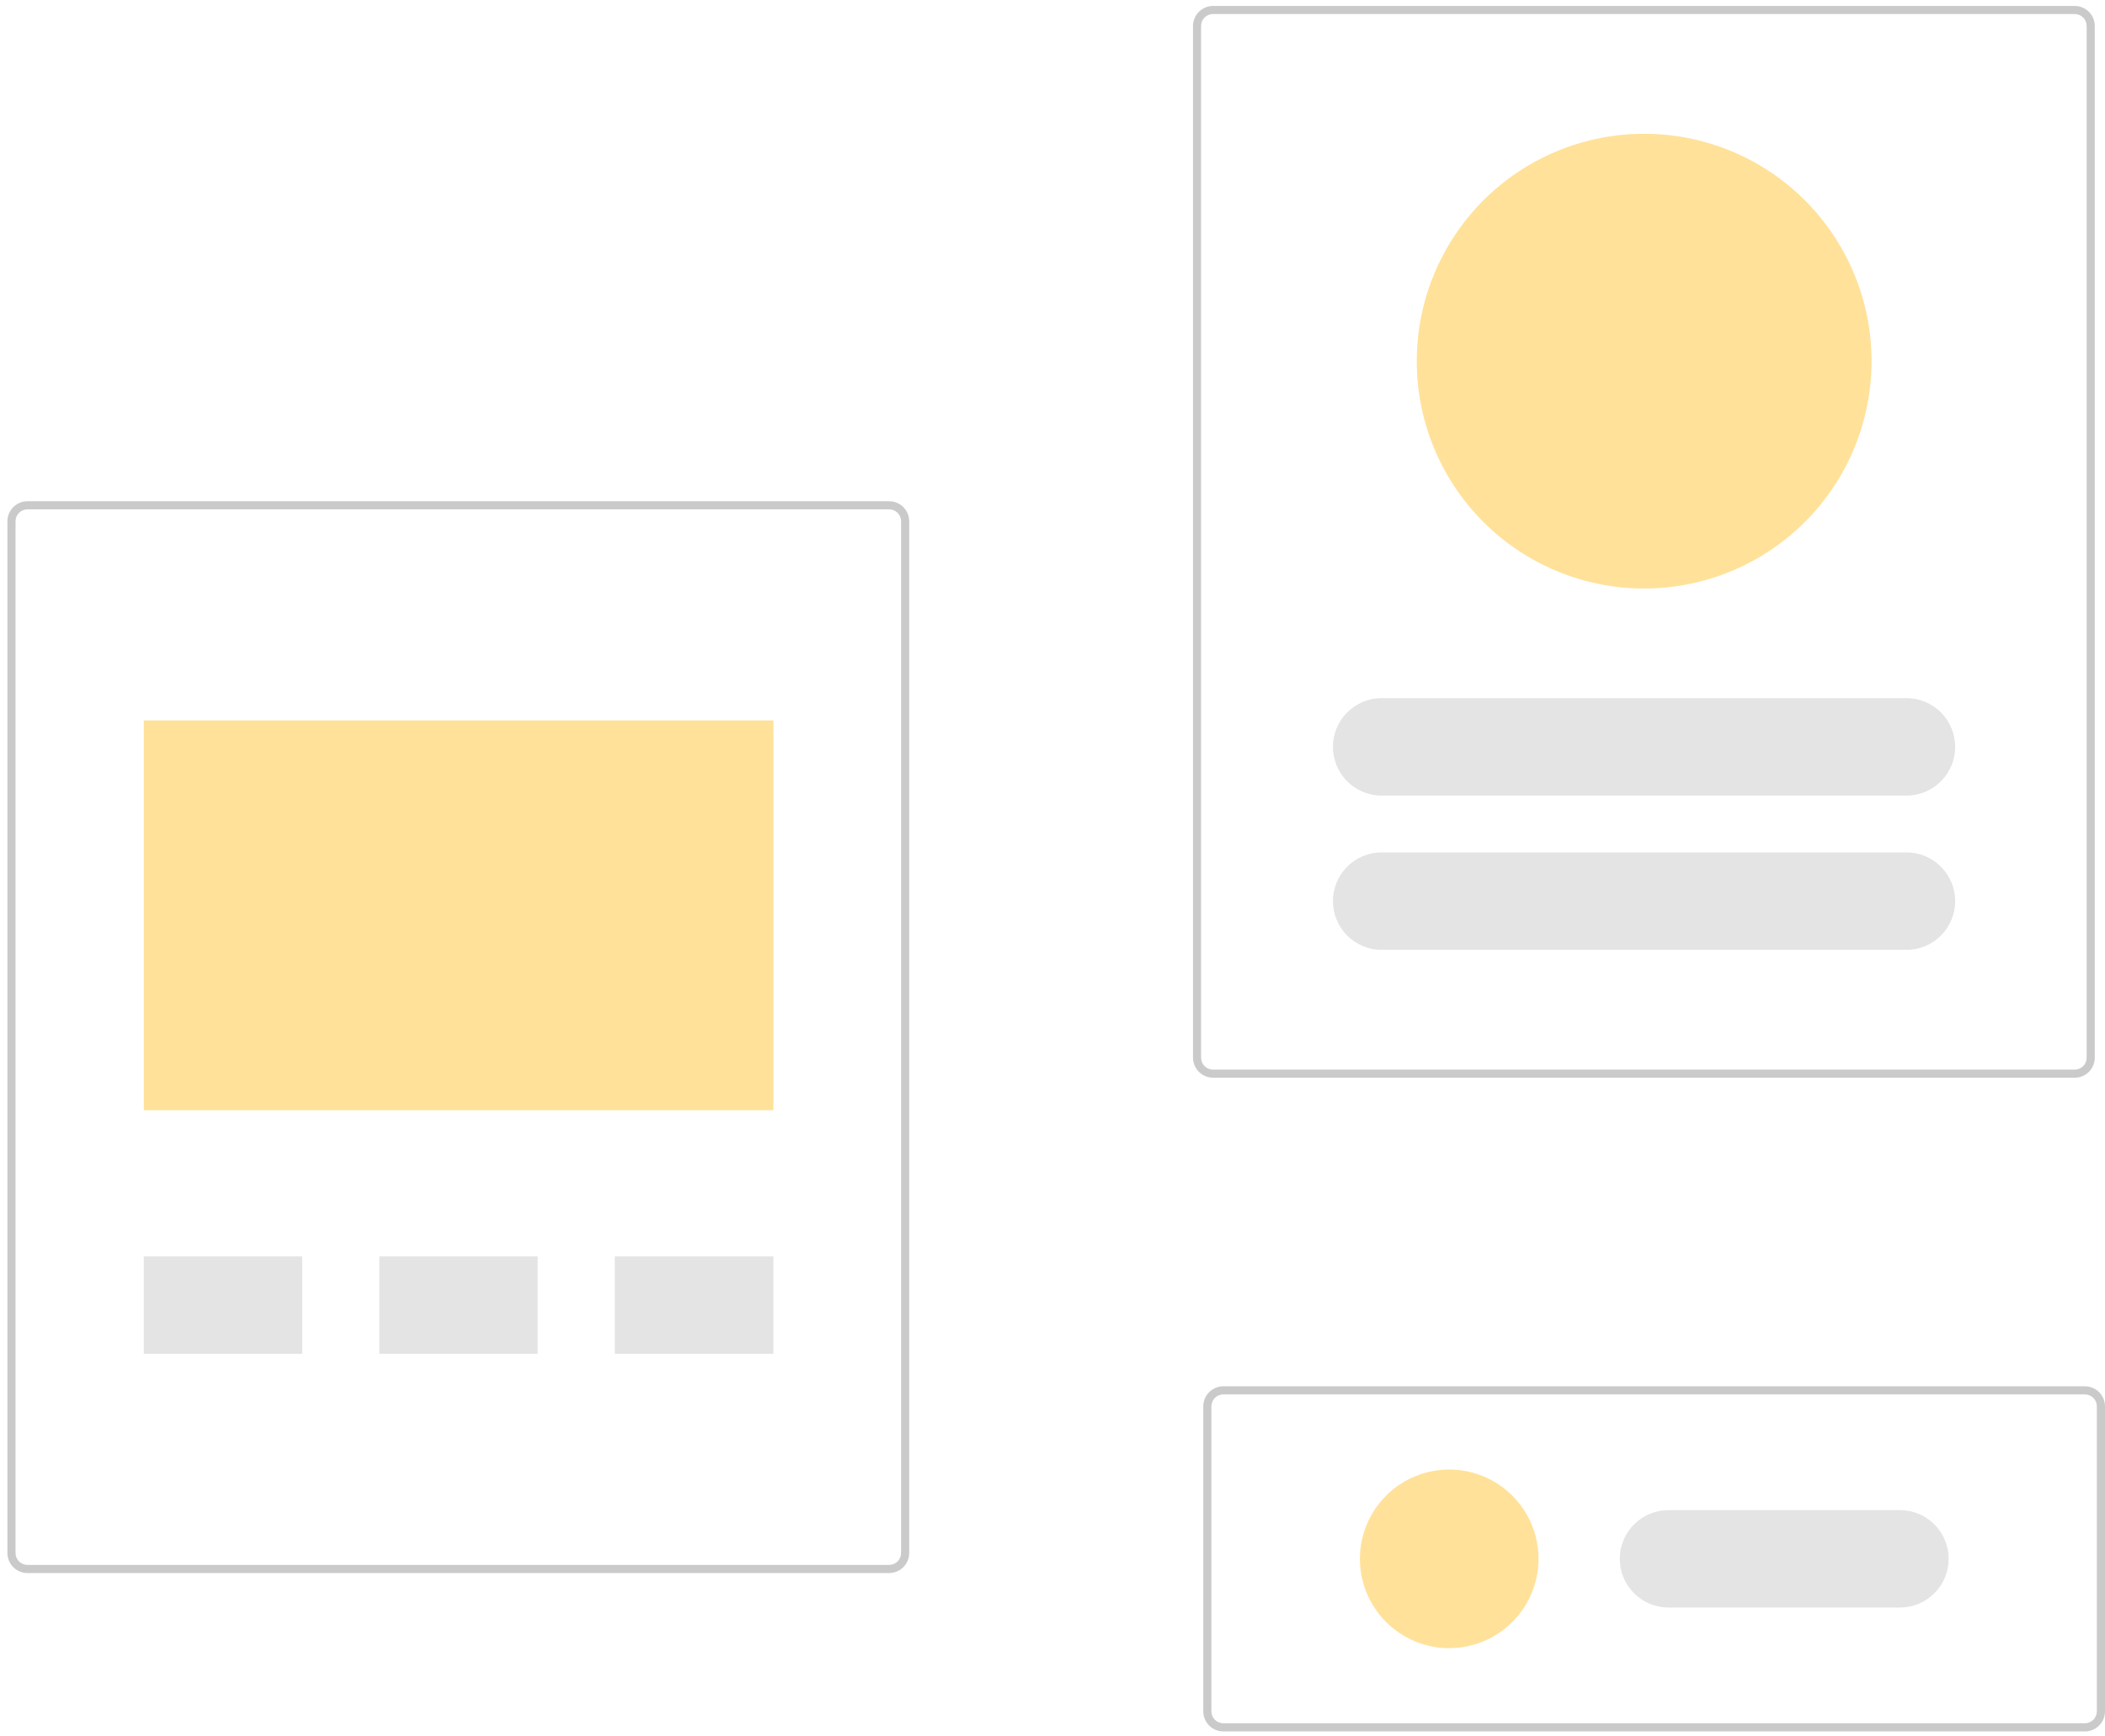
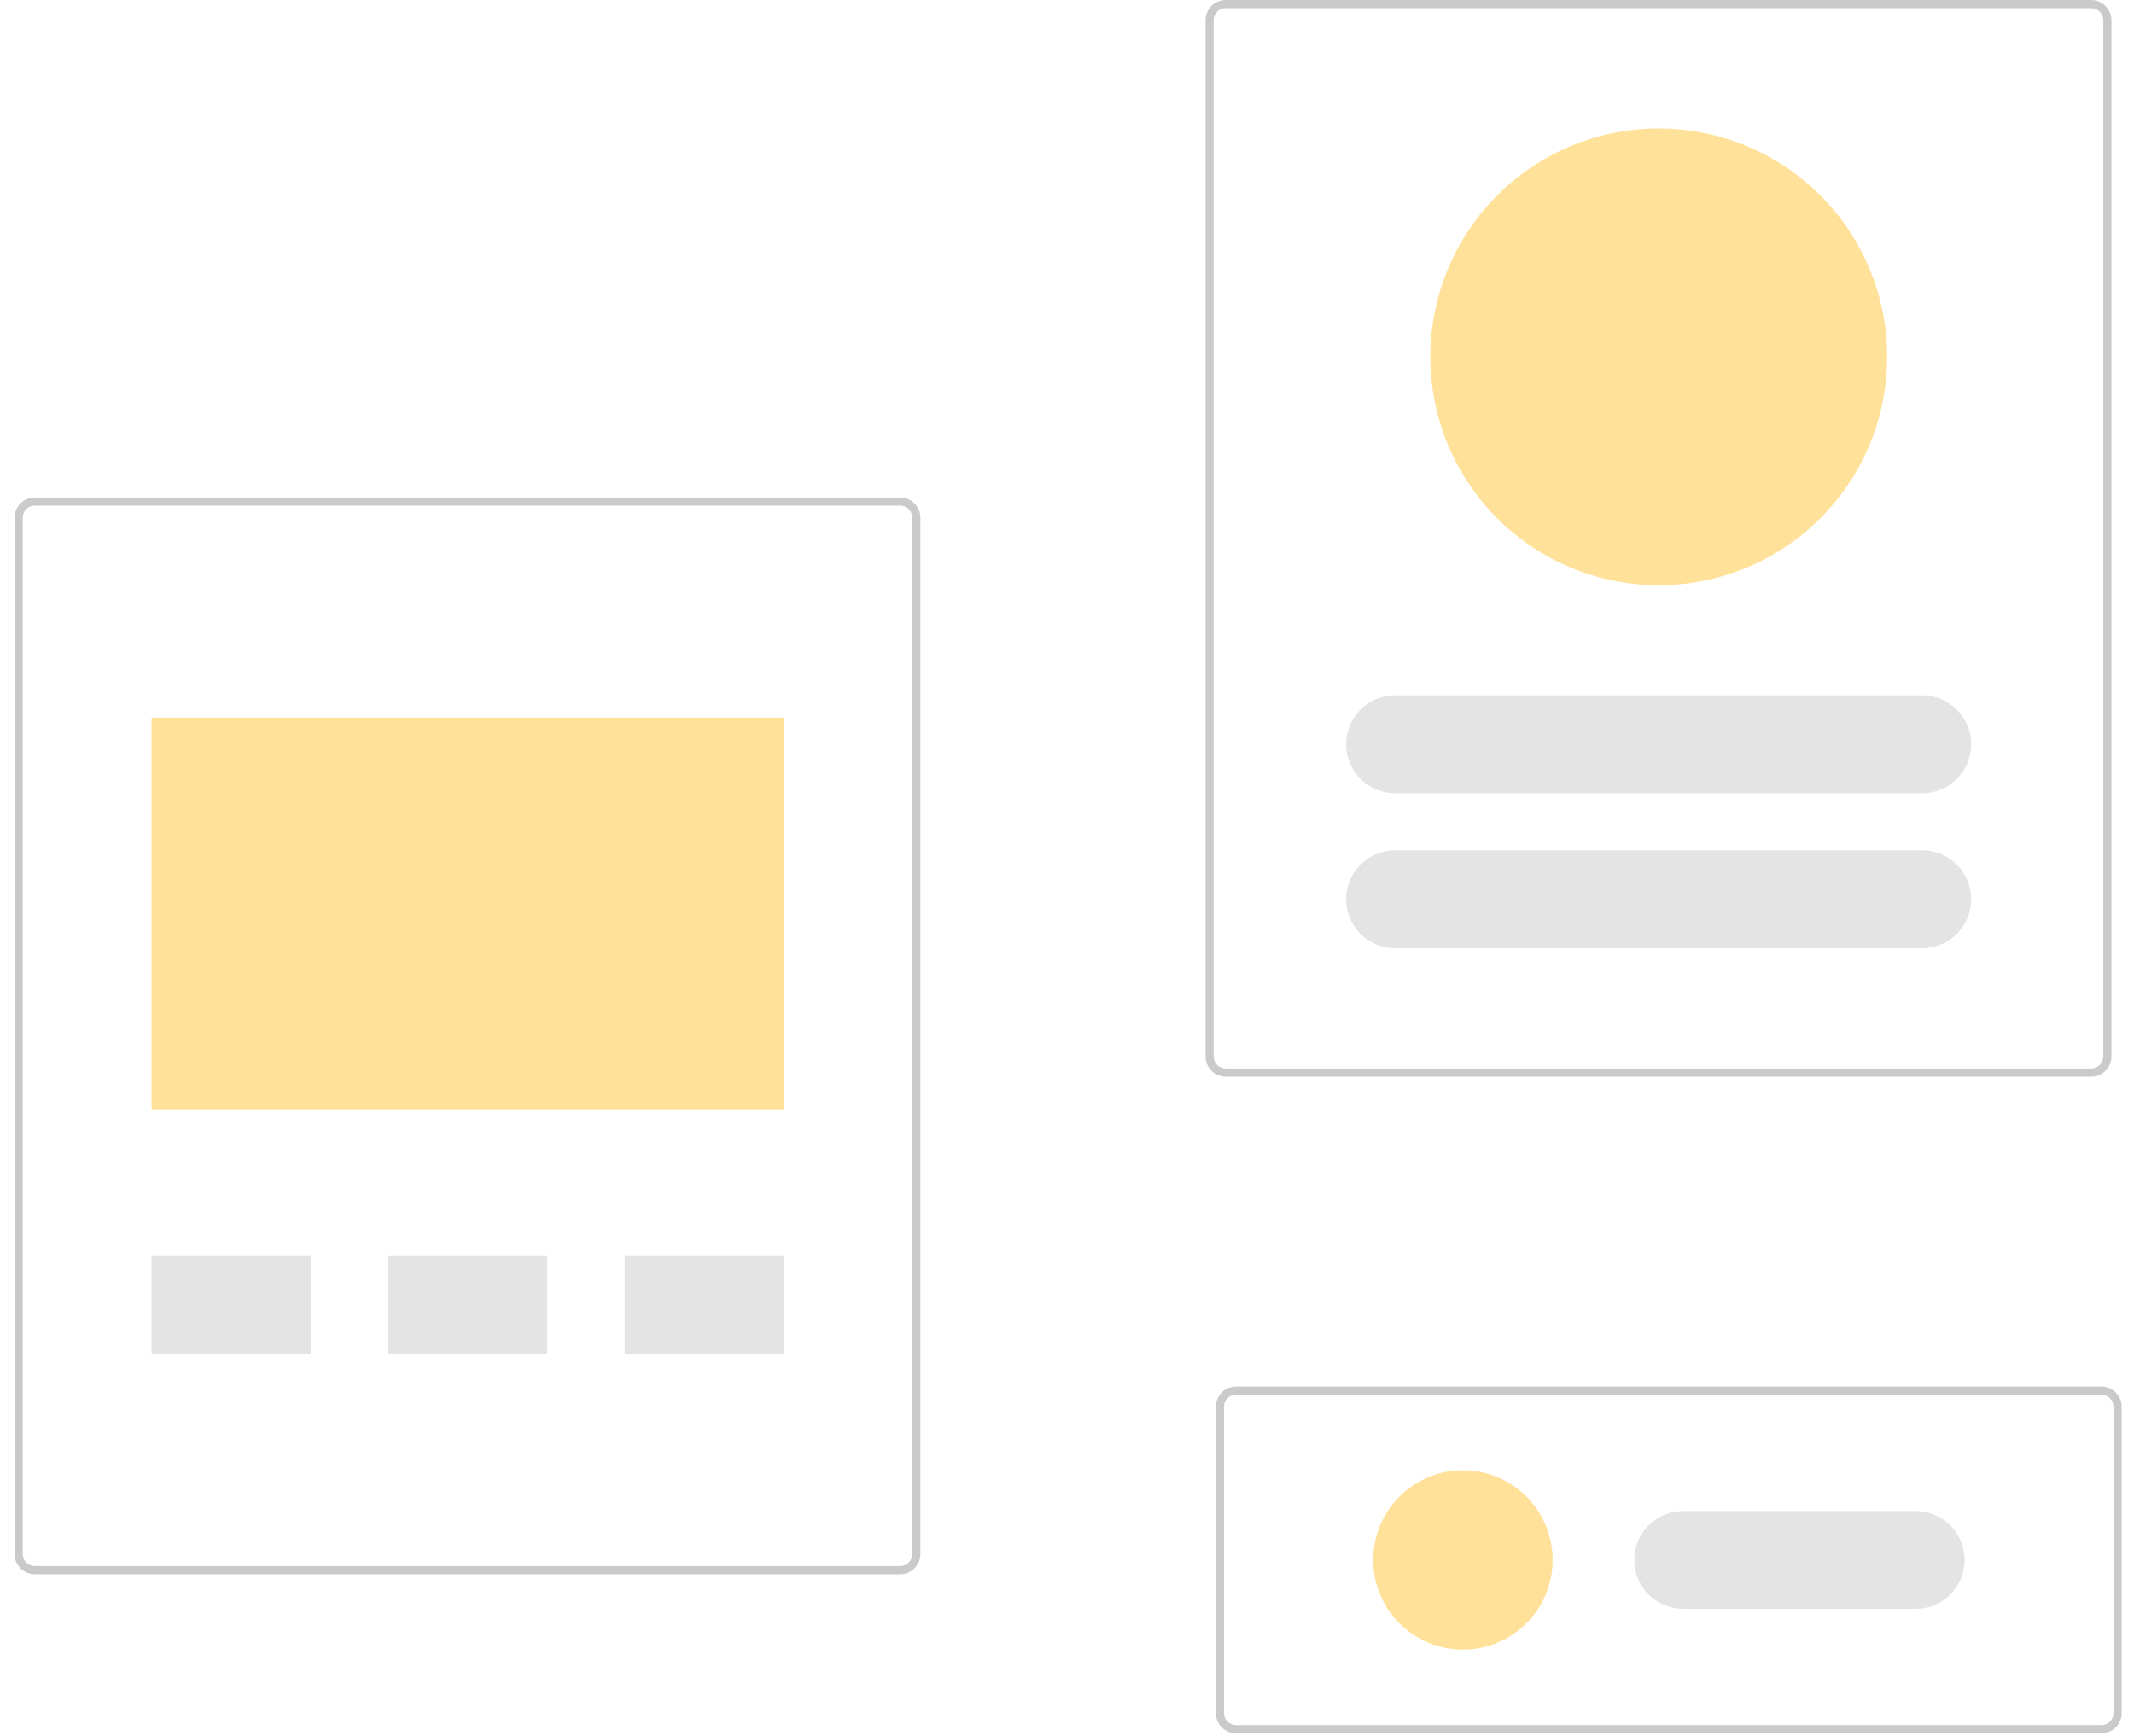
- <svg xmlns="http://www.w3.org/2000/svg" width="245" height="202" viewBox="0 0 245 202" fill="none">
-   <path d="M103.458 183.108H3.223C2.912 183.111 2.603 183.052 2.316 182.934C2.028 182.816 1.766 182.642 1.546 182.422C1.326 182.202 1.152 181.941 1.034 181.653C0.916 181.365 0.857 181.056 0.86 180.745V60.708C0.857 60.397 0.916 60.088 1.034 59.8C1.152 59.512 1.326 59.251 1.546 59.031C1.766 58.811 2.028 58.637 2.316 58.519C2.603 58.401 2.912 58.342 3.223 58.345H103.458C103.77 58.341 104.078 58.4 104.367 58.518C104.655 58.635 104.917 58.809 105.137 59.029C105.357 59.249 105.531 59.511 105.649 59.8C105.766 60.088 105.825 60.397 105.821 60.708V180.745C105.824 181.056 105.765 181.365 105.647 181.653C105.529 181.941 105.356 182.202 105.136 182.422C104.916 182.642 104.654 182.816 104.366 182.934C104.078 183.052 103.769 183.111 103.458 183.108V183.108ZM3.223 59.288C3.036 59.285 2.85 59.319 2.676 59.389C2.503 59.459 2.345 59.564 2.213 59.696C2.081 59.829 1.977 59.987 1.907 60.161C1.838 60.335 1.804 60.521 1.808 60.708V180.745C1.805 180.932 1.839 181.117 1.909 181.291C1.979 181.464 2.083 181.621 2.215 181.753C2.347 181.885 2.504 181.989 2.678 182.059C2.851 182.129 3.036 182.163 3.223 182.16H103.458C103.645 182.163 103.831 182.129 104.005 182.059C104.178 181.99 104.336 181.886 104.468 181.754C104.601 181.622 104.705 181.464 104.776 181.291C104.846 181.118 104.881 180.932 104.878 180.745V60.708C104.882 60.521 104.848 60.334 104.777 60.16C104.707 59.987 104.603 59.829 104.47 59.696C104.338 59.563 104.18 59.459 104.006 59.389C103.832 59.319 103.646 59.285 103.458 59.288H3.223Z" fill="#CACACA" />
-   <path d="M90.013 83.863H16.737V129.231H90.013V83.863Z" fill="#FFE199" />
-   <path d="M35.171 146.245H16.737V157.59H35.171V146.245Z" fill="#E4E4E4" />
-   <path d="M90.013 146.245H71.557V157.59H90.013V146.245Z" fill="#E4E4E4" />
-   <path d="M62.581 146.245H44.147V157.59H62.581V146.245Z" fill="#E4E4E4" />
-   <path d="M241.447 125.453H141.217C140.906 125.456 140.598 125.396 140.31 125.279C140.022 125.161 139.76 124.987 139.54 124.767C139.32 124.547 139.146 124.285 139.028 123.997C138.911 123.709 138.851 123.401 138.854 123.09V3.053C138.851 2.742 138.911 2.433 139.028 2.145C139.146 1.857 139.32 1.596 139.54 1.376C139.76 1.156 140.022 0.982 140.31 0.864C140.598 0.746 140.906 0.687 141.217 0.69H241.447C241.758 0.686 242.067 0.745 242.356 0.862C242.644 0.98 242.906 1.154 243.126 1.374C243.346 1.594 243.52 1.856 243.638 2.144C243.755 2.433 243.814 2.741 243.81 3.053V123.09C243.813 123.401 243.754 123.709 243.636 123.997C243.518 124.285 243.344 124.547 243.124 124.767C242.904 124.987 242.643 125.161 242.355 125.279C242.067 125.396 241.758 125.456 241.447 125.453V125.453ZM141.217 1.633C141.029 1.628 140.842 1.661 140.667 1.731C140.492 1.8 140.334 1.904 140.2 2.037C140.067 2.17 139.962 2.329 139.892 2.503C139.822 2.678 139.788 2.865 139.792 3.053V123.09C139.788 123.276 139.823 123.462 139.892 123.635C139.962 123.809 140.066 123.966 140.199 124.098C140.331 124.23 140.488 124.334 140.661 124.404C140.835 124.474 141.02 124.508 141.207 124.504H241.447C241.634 124.509 241.82 124.475 241.994 124.406C242.168 124.336 242.326 124.232 242.459 124.1C242.592 123.968 242.696 123.81 242.766 123.637C242.836 123.463 242.871 123.277 242.867 123.09V3.053C242.871 2.865 242.836 2.679 242.766 2.505C242.696 2.331 242.592 2.173 242.459 2.041C242.327 1.908 242.169 1.804 241.995 1.734C241.821 1.664 241.635 1.629 241.447 1.633H141.217Z" fill="#CACACA" />
-   <path d="M242.637 201.543H142.412C142.101 201.547 141.792 201.488 141.504 201.37C141.215 201.253 140.953 201.079 140.733 200.859C140.513 200.639 140.339 200.377 140.222 200.088C140.104 199.8 140.045 199.491 140.049 199.18V163.732C140.045 163.42 140.104 163.111 140.222 162.823C140.339 162.535 140.513 162.273 140.733 162.053C140.953 161.833 141.215 161.659 141.504 161.541C141.792 161.424 142.101 161.365 142.412 161.368H242.637C242.948 161.366 243.256 161.425 243.544 161.543C243.832 161.66 244.094 161.834 244.314 162.054C244.534 162.274 244.708 162.536 244.826 162.824C244.943 163.112 245.003 163.42 245 163.732V199.175C245.003 199.486 244.945 199.795 244.827 200.084C244.71 200.372 244.536 200.635 244.316 200.855C244.096 201.076 243.834 201.25 243.546 201.368C243.257 201.486 242.948 201.546 242.637 201.543V201.543ZM142.412 162.312C142.225 162.308 142.038 162.342 141.864 162.412C141.691 162.482 141.533 162.587 141.4 162.72C141.267 162.852 141.163 163.01 141.093 163.184C141.023 163.358 140.988 163.544 140.992 163.732V199.175C140.988 199.362 141.023 199.548 141.093 199.722C141.163 199.896 141.267 200.054 141.4 200.187C141.533 200.319 141.691 200.424 141.864 200.494C142.038 200.564 142.225 200.598 142.412 200.595H242.637C242.824 200.597 243.009 200.563 243.183 200.492C243.356 200.422 243.513 200.317 243.645 200.185C243.777 200.052 243.881 199.894 243.951 199.721C244.021 199.547 244.055 199.362 244.051 199.175V163.732C244.055 163.545 244.021 163.359 243.951 163.185C243.881 163.012 243.777 162.854 243.645 162.721C243.513 162.589 243.356 162.484 243.183 162.414C243.009 162.343 242.824 162.309 242.637 162.312H142.412Z" fill="#CACACA" />
-   <path d="M160.642 81.265H222.059C223.534 81.309 224.933 81.927 225.96 82.986C226.987 84.044 227.562 85.462 227.562 86.937C227.562 88.412 226.987 89.829 225.96 90.888C224.933 91.947 223.534 92.564 222.059 92.609H160.642C159.167 92.564 157.768 91.947 156.741 90.888C155.714 89.829 155.139 88.412 155.139 86.937C155.139 85.462 155.714 84.044 156.741 82.986C157.768 81.927 159.167 81.309 160.642 81.265Z" fill="#E4E4E4" />
-   <path d="M160.642 99.222H222.059C223.534 99.266 224.933 99.884 225.96 100.943C226.987 102.001 227.562 103.419 227.562 104.894C227.562 106.369 226.987 107.786 225.96 108.845C224.933 109.904 223.534 110.521 222.059 110.566H160.642C159.167 110.521 157.768 109.904 156.741 108.845C155.714 107.786 155.139 106.369 155.139 104.894C155.139 103.419 155.714 102.001 156.741 100.943C157.768 99.884 159.167 99.266 160.642 99.222Z" fill="#E4E4E4" />
-   <path d="M191.358 68.505C196.593 68.506 201.711 66.955 206.064 64.047C210.417 61.14 213.811 57.007 215.815 52.17C217.819 47.334 218.343 42.013 217.323 36.878C216.302 31.744 213.782 27.027 210.081 23.325C206.379 19.623 201.663 17.102 196.529 16.08C191.395 15.059 186.073 15.582 181.236 17.585C176.4 19.589 172.266 22.981 169.358 27.334C166.449 31.686 164.897 36.803 164.897 42.038C164.896 45.514 165.58 48.955 166.91 52.166C168.239 55.377 170.188 58.295 172.645 60.753C175.103 63.211 178.02 65.16 181.231 66.49C184.442 67.821 187.883 68.505 191.358 68.505Z" fill="#FFE199" />
-   <path d="M194.193 175.782H221.132C222.635 175.782 224.078 176.38 225.141 177.443C226.204 178.506 226.801 179.948 226.801 181.452C226.801 182.956 226.204 184.398 225.141 185.461C224.078 186.524 222.635 187.121 221.132 187.121H194.193C192.69 187.121 191.247 186.524 190.184 185.461C189.121 184.398 188.524 182.956 188.524 181.452C188.524 179.948 189.121 178.506 190.184 177.443C191.247 176.38 192.69 175.782 194.193 175.782V175.782Z" fill="#E4E4E4" />
-   <path d="M168.675 191.849C170.731 191.849 172.741 191.239 174.45 190.097C176.16 188.954 177.492 187.331 178.279 185.431C179.066 183.531 179.272 181.441 178.871 179.425C178.47 177.408 177.48 175.555 176.026 174.102C174.572 172.648 172.719 171.658 170.703 171.256C168.686 170.855 166.596 171.061 164.696 171.848C162.797 172.635 161.173 173.967 160.031 175.677C158.888 177.387 158.279 179.397 158.279 181.453C158.279 184.21 159.374 186.854 161.324 188.804C163.273 190.753 165.917 191.849 168.675 191.849V191.849Z" fill="#FFE199" />
+ <svg xmlns="http://www.w3.org/2000/svg" width="134" height="109" viewBox="0 0 134 109" fill="none">
+   <path d="M56.517 98.862H2.195C2.026 98.864 1.859 98.832 1.703 98.768C1.547 98.704 1.405 98.61 1.285 98.49C1.166 98.371 1.072 98.229 1.008 98.073C0.944 97.917 0.912 97.75 0.914 97.581V32.527C0.912 32.358 0.944 32.191 1.008 32.035C1.072 31.879 1.166 31.737 1.285 31.618C1.405 31.499 1.547 31.404 1.703 31.341C1.859 31.277 2.026 31.245 2.195 31.246H56.517C56.686 31.244 56.853 31.276 57.01 31.34C57.166 31.404 57.308 31.498 57.427 31.617C57.547 31.736 57.641 31.878 57.705 32.035C57.768 32.191 57.8 32.358 57.798 32.527V97.581C57.8 97.75 57.767 97.917 57.704 98.073C57.64 98.229 57.546 98.371 57.426 98.49C57.307 98.61 57.165 98.704 57.009 98.768C56.853 98.832 56.686 98.864 56.517 98.862ZM2.195 31.757C2.093 31.755 1.992 31.774 1.898 31.812C1.804 31.85 1.719 31.907 1.647 31.979C1.575 32.05 1.519 32.136 1.481 32.23C1.444 32.325 1.425 32.425 1.428 32.527V97.581C1.426 97.683 1.444 97.783 1.482 97.877C1.52 97.971 1.576 98.056 1.648 98.128C1.72 98.2 1.805 98.256 1.899 98.294C1.993 98.332 2.093 98.35 2.195 98.348H56.517C56.619 98.35 56.719 98.332 56.813 98.294C56.907 98.256 56.993 98.2 57.065 98.128C57.137 98.056 57.193 97.971 57.231 97.877C57.27 97.783 57.288 97.683 57.287 97.581V32.527C57.289 32.425 57.27 32.324 57.232 32.23C57.194 32.136 57.138 32.05 57.066 31.979C56.994 31.907 56.908 31.85 56.814 31.812C56.72 31.774 56.619 31.755 56.517 31.757H2.195Z" fill="#CACACA" />
+   <path d="M49.23 45.076H9.518V69.663H49.23V45.076Z" fill="#FFE199" />
+   <path d="M19.509 78.885H9.518V85.033H19.509V78.885Z" fill="#E4E4E4" />
+   <path d="M49.23 78.885H39.228V85.033H49.23V78.885Z" fill="#E4E4E4" />
+   <path d="M34.364 78.885H24.373V85.033H34.364V78.885Z" fill="#E4E4E4" />
+   <path d="M131.301 67.616H76.981C76.812 67.618 76.645 67.585 76.489 67.522C76.333 67.458 76.191 67.364 76.072 67.244C75.953 67.125 75.859 66.983 75.795 66.827C75.731 66.671 75.699 66.504 75.7 66.335V1.281C75.699 1.112 75.731 0.945 75.795 0.789C75.859 0.633 75.953 0.491 76.072 0.372C76.191 0.253 76.333 0.158 76.489 0.094C76.645 0.031 76.812 -0.001 76.981 8.05054e-05H131.301C131.47 -0.002 131.637 0.03 131.793 0.094C131.95 0.157 132.092 0.252 132.211 0.371C132.33 0.49 132.424 0.632 132.488 0.788C132.552 0.945 132.584 1.112 132.582 1.281V66.335C132.583 66.504 132.551 66.671 132.487 66.827C132.424 66.983 132.329 67.125 132.21 67.244C132.091 67.364 131.949 67.458 131.793 67.522C131.637 67.585 131.47 67.618 131.301 67.616ZM76.981 0.511C76.879 0.509 76.778 0.527 76.683 0.564C76.588 0.602 76.502 0.658 76.43 0.73C76.358 0.802 76.301 0.888 76.263 0.983C76.225 1.078 76.206 1.179 76.209 1.281V66.335C76.207 66.436 76.225 66.537 76.263 66.631C76.301 66.725 76.357 66.81 76.429 66.882C76.5 66.953 76.586 67.01 76.68 67.048C76.773 67.085 76.874 67.104 76.975 67.102H131.301C131.402 67.104 131.503 67.086 131.598 67.049C131.692 67.011 131.777 66.954 131.849 66.883C131.921 66.811 131.978 66.726 132.016 66.632C132.054 66.538 132.073 66.437 132.071 66.335V1.281C132.072 1.179 132.054 1.078 132.016 0.984C131.978 0.89 131.921 0.804 131.849 0.732C131.778 0.661 131.692 0.604 131.598 0.566C131.504 0.528 131.403 0.509 131.301 0.511H76.981Z" fill="#CACACA" />
+   <path d="M131.946 108.853H77.629C77.46 108.855 77.292 108.823 77.136 108.759C76.98 108.696 76.838 108.601 76.719 108.482C76.599 108.363 76.505 108.221 76.441 108.065C76.378 107.908 76.346 107.741 76.348 107.572V88.361C76.346 88.192 76.378 88.025 76.441 87.869C76.505 87.712 76.599 87.57 76.719 87.451C76.838 87.332 76.98 87.237 77.136 87.174C77.292 87.11 77.46 87.078 77.629 87.08H131.946C132.114 87.079 132.281 87.111 132.438 87.175C132.594 87.238 132.735 87.333 132.855 87.452C132.974 87.571 133.068 87.713 133.132 87.869C133.196 88.025 133.228 88.192 133.226 88.361V107.569C133.228 107.738 133.196 107.906 133.133 108.062C133.069 108.219 132.975 108.361 132.856 108.48C132.736 108.6 132.594 108.694 132.438 108.758C132.282 108.822 132.114 108.855 131.946 108.853ZM77.629 87.591C77.527 87.589 77.426 87.608 77.332 87.646C77.237 87.684 77.152 87.741 77.08 87.812C77.008 87.884 76.952 87.97 76.914 88.064C76.876 88.158 76.857 88.259 76.859 88.361V107.569C76.857 107.671 76.876 107.772 76.914 107.866C76.952 107.96 77.008 108.046 77.08 108.118C77.152 108.19 77.237 108.246 77.332 108.284C77.426 108.322 77.527 108.341 77.629 108.339H131.946C132.047 108.341 132.148 108.322 132.242 108.284C132.335 108.245 132.421 108.189 132.492 108.117C132.564 108.045 132.62 107.96 132.658 107.866C132.696 107.771 132.714 107.671 132.712 107.569V88.361C132.714 88.26 132.696 88.159 132.658 88.065C132.62 87.971 132.564 87.885 132.492 87.814C132.421 87.742 132.335 87.685 132.242 87.647C132.148 87.609 132.047 87.59 131.946 87.591H77.629Z" fill="#CACACA" />
+   <path d="M87.508 43.668H120.794C121.593 43.692 122.351 44.027 122.908 44.601C123.464 45.175 123.776 45.943 123.776 46.742C123.776 47.542 123.464 48.31 122.908 48.883C122.351 49.457 121.593 49.792 120.794 49.816H87.508C86.709 49.792 85.951 49.457 85.394 48.883C84.838 48.31 84.526 47.542 84.526 46.742C84.526 45.943 84.838 45.175 85.394 44.601C85.951 44.027 86.709 43.692 87.508 43.668Z" fill="#E4E4E4" />
+   <path d="M87.508 53.4H120.794C121.593 53.425 122.351 53.759 122.908 54.333C123.464 54.907 123.776 55.675 123.776 56.474C123.776 57.274 123.464 58.042 122.908 58.616C122.351 59.19 121.593 59.524 120.794 59.549H87.508C86.709 59.524 85.951 59.19 85.394 58.616C84.838 58.042 84.526 57.274 84.526 56.474C84.526 55.675 84.838 54.907 85.394 54.333C85.951 53.759 86.709 53.425 87.508 53.4Z" fill="#E4E4E4" />
+   <path d="M104.155 36.753C106.992 36.754 109.766 35.913 112.125 34.337C114.484 32.761 116.323 30.521 117.409 27.901C118.495 25.279 118.78 22.395 118.227 19.613C117.674 16.83 116.308 14.274 114.302 12.268C112.296 10.261 109.74 8.895 106.957 8.341C104.175 7.788 101.291 8.071 98.669 9.157C96.048 10.243 93.808 12.081 92.232 14.44C90.656 16.799 89.814 19.572 89.814 22.409C89.814 24.293 90.184 26.158 90.905 27.898C91.626 29.639 92.682 31.22 94.013 32.552C95.345 33.884 96.926 34.94 98.666 35.661C100.407 36.382 102.272 36.753 104.155 36.753Z" fill="#FFE199" />
+   <path d="M105.692 94.893H120.291C121.106 94.893 121.887 95.216 122.464 95.793C123.04 96.369 123.364 97.15 123.364 97.965C123.364 98.78 123.04 99.562 122.464 100.138C121.887 100.714 121.106 101.038 120.291 101.038H105.692C104.877 101.038 104.095 100.714 103.519 100.138C102.943 99.562 102.619 98.78 102.619 97.965C102.619 97.15 102.943 96.369 103.519 95.793C104.095 95.216 104.877 94.893 105.692 94.893Z" fill="#E4E4E4" />
+   <path d="M91.862 103.599C92.976 103.599 94.065 103.269 94.992 102.65C95.918 102.031 96.641 101.151 97.067 100.121C97.493 99.092 97.605 97.959 97.388 96.866C97.17 95.773 96.634 94.769 95.846 93.981C95.058 93.193 94.054 92.657 92.961 92.439C91.868 92.222 90.735 92.334 89.706 92.76C88.676 93.186 87.796 93.909 87.177 94.835C86.558 95.762 86.228 96.851 86.228 97.965C86.228 99.46 86.821 100.893 87.878 101.949C88.934 103.006 90.367 103.599 91.862 103.599Z" fill="#FFE199" />
</svg>
